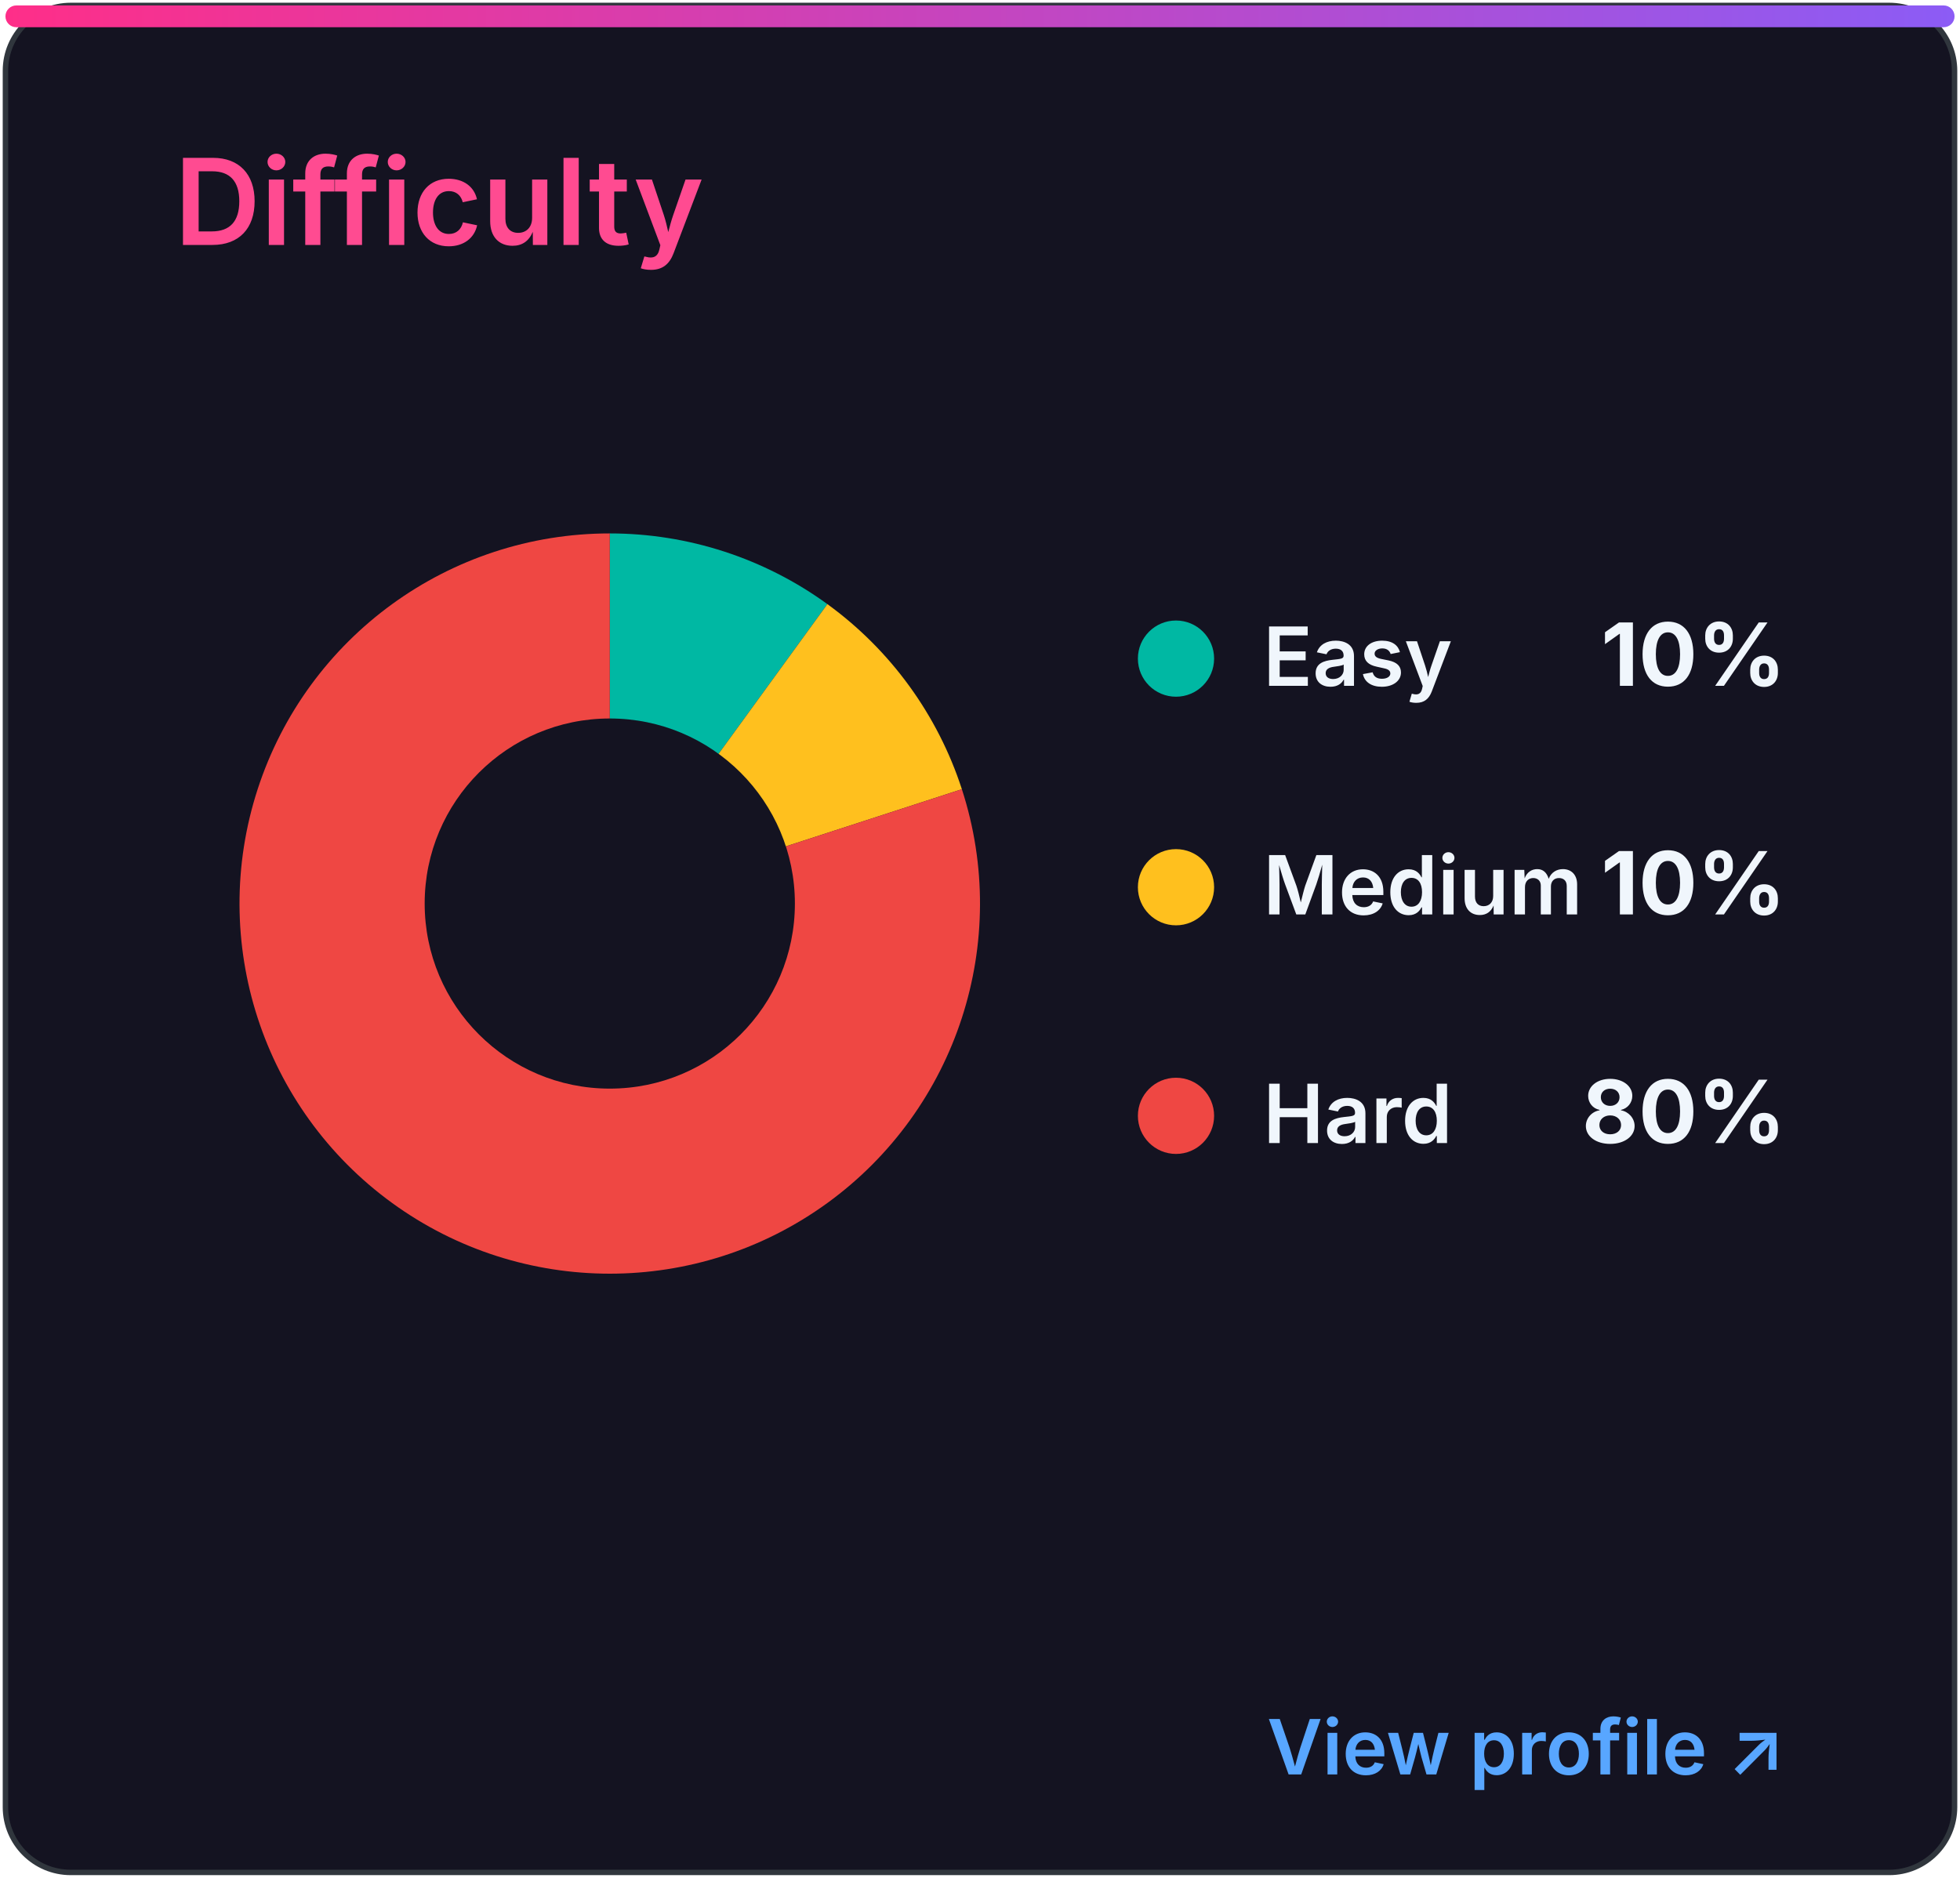
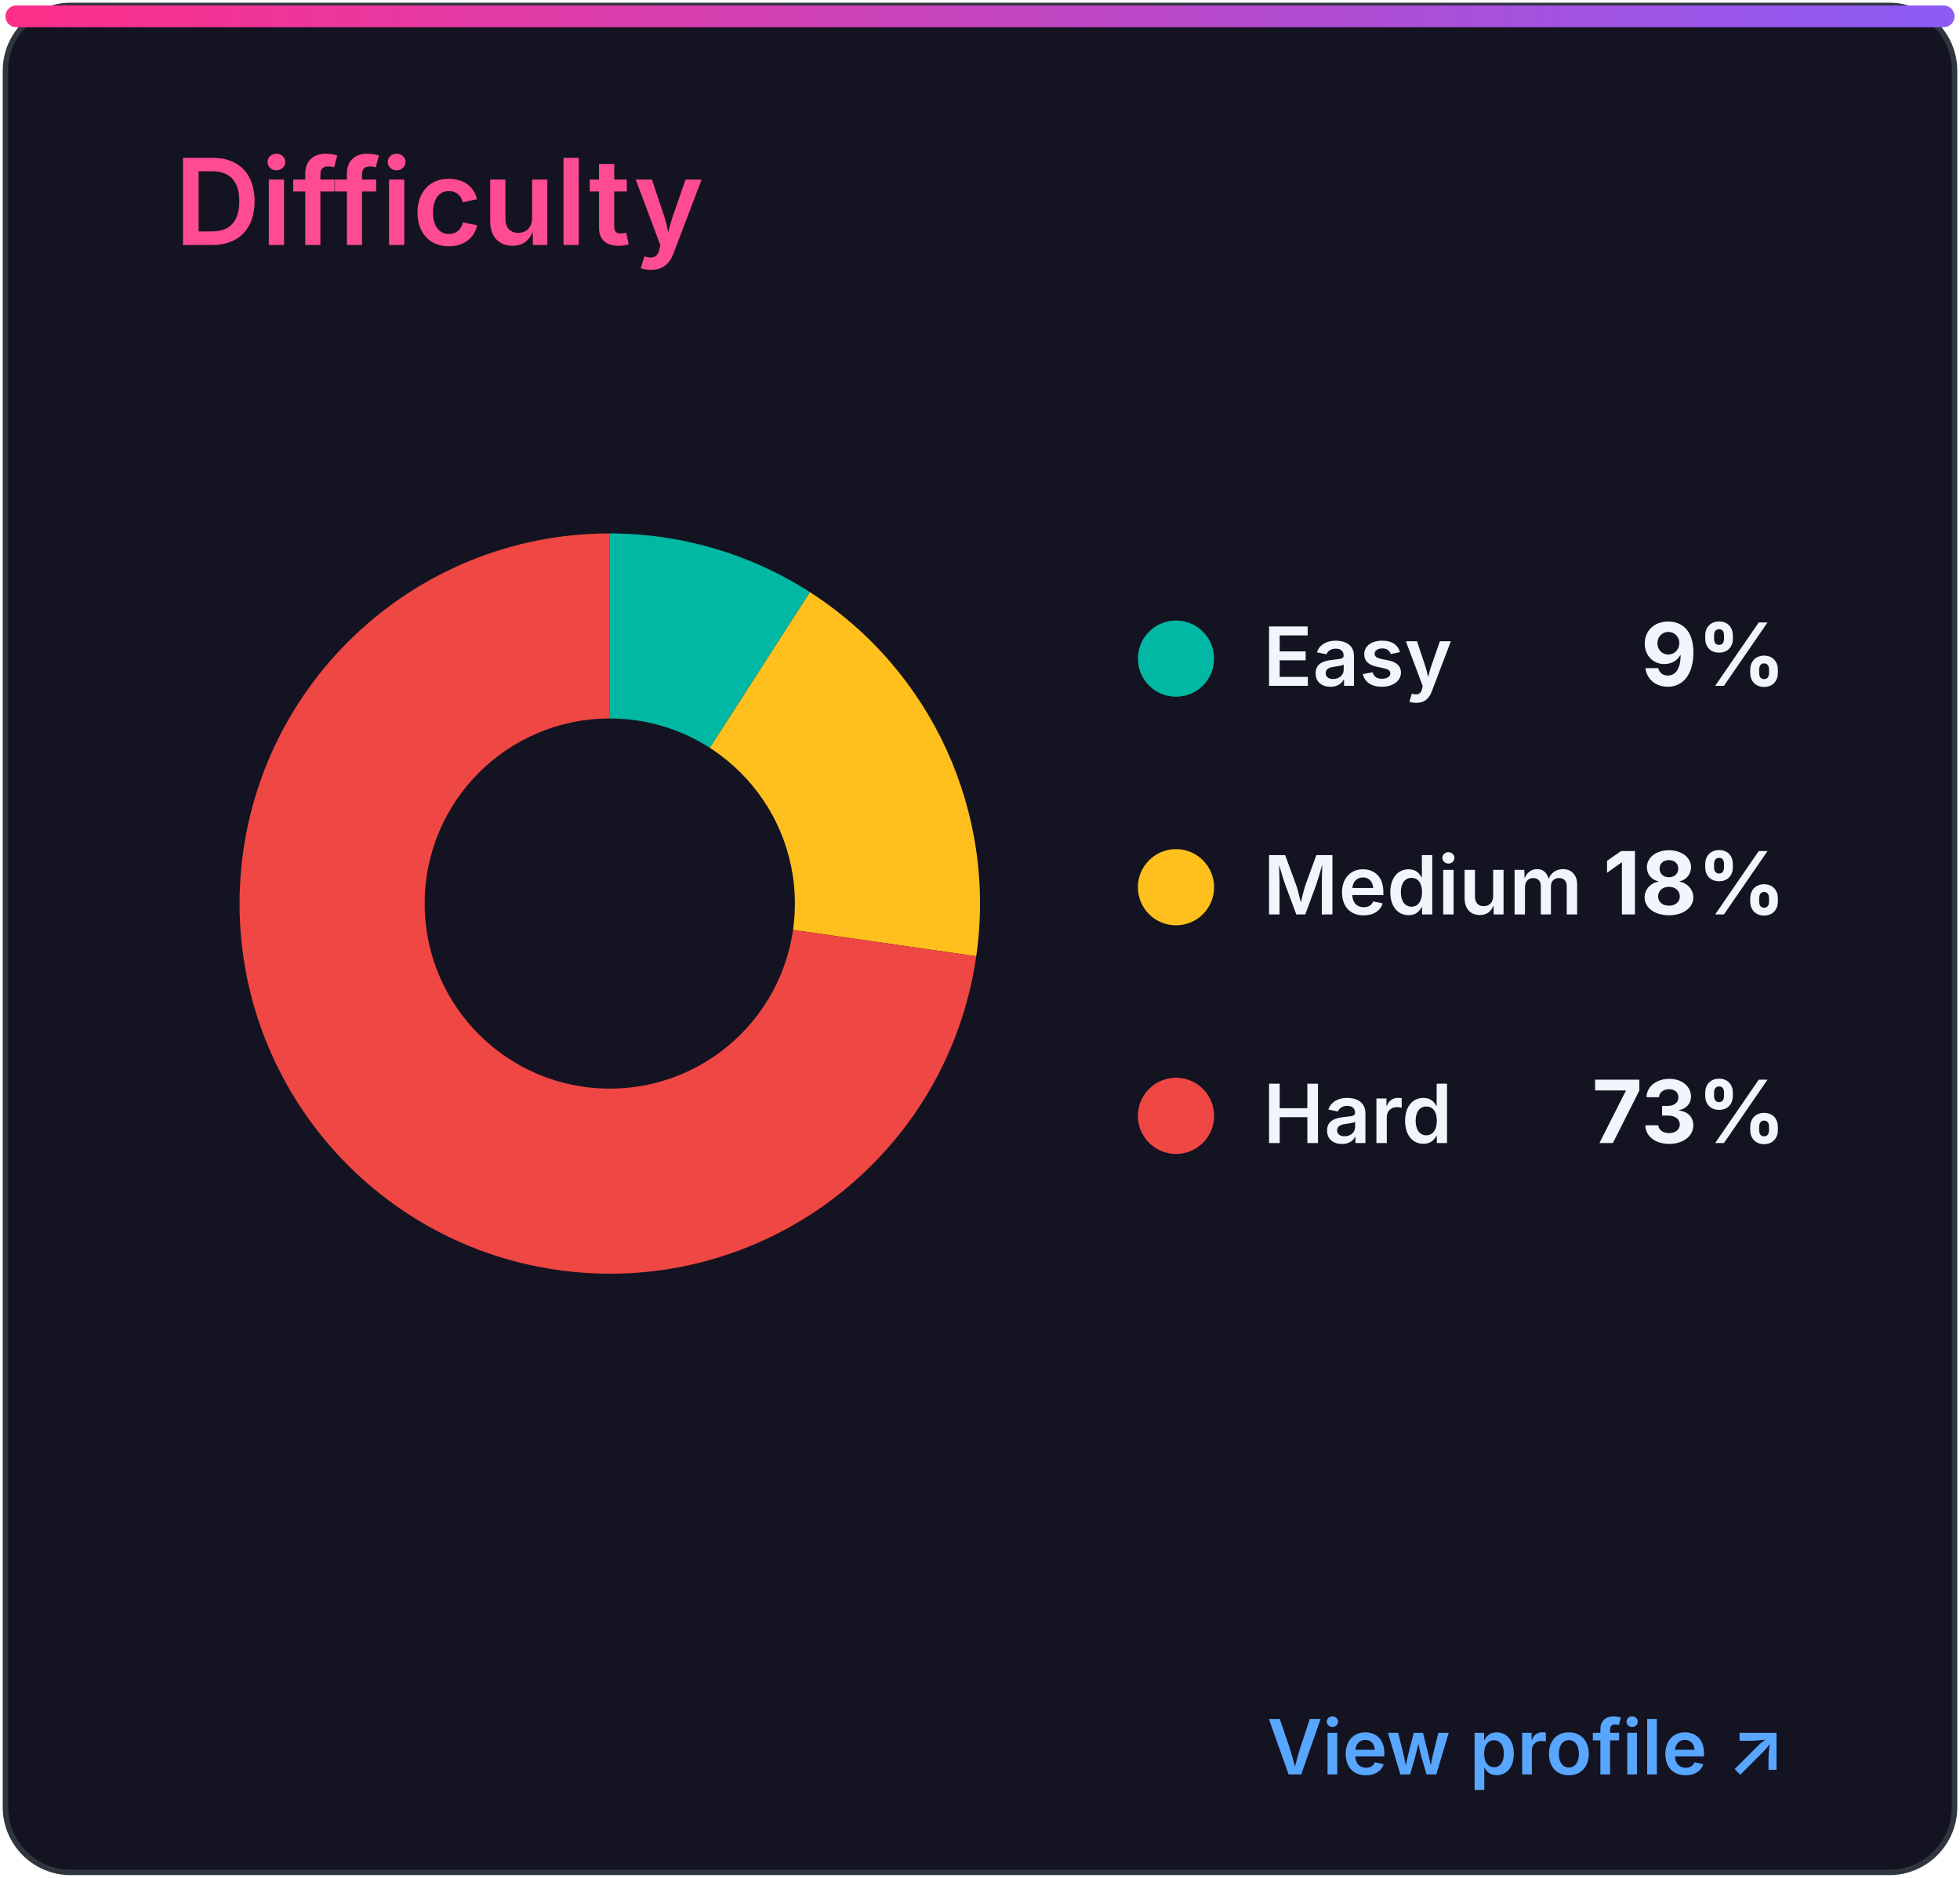
<svg xmlns="http://www.w3.org/2000/svg" width="360" height="345" viewBox="0 0 360 345" role="img" aria-labelledby="title desc">
  <defs>
    <linearGradient id="accent" x1="0" x2="1">
      <stop stop-color="#ff2e88" />
      <stop offset="1" stop-color="#8b5cf6" />
    </linearGradient>
    <clipPath id="bar">
      <rect x="32" y="82" width="296" height="8" rx="4" />
    </clipPath>
    <style>
.heading{font:600 22px -apple-system,BlinkMacSystemFont,'Segoe UI',sans-serif;fill:#ff4b91}
.eyebrow{font:600 10px -apple-system,BlinkMacSystemFont,'Segoe UI',sans-serif;letter-spacing:1.2px;fill:#8b949e}
.total{font:700 52px -apple-system,BlinkMacSystemFont,'Segoe UI',sans-serif;fill:#f0f6fc}
.metric{font:600 15px -apple-system,BlinkMacSystemFont,'Segoe UI',sans-serif;fill:#f0f6fc}
.count{font:700 16px -apple-system,BlinkMacSystemFont,'Segoe UI',sans-serif;fill:#f0f6fc}
.muted{font:500 13px -apple-system,BlinkMacSystemFont,'Segoe UI',sans-serif;fill:#8b949e}
.language{font:700 31px -apple-system,BlinkMacSystemFont,'Segoe UI',sans-serif;fill:#f0f6fc}
.link{font:600 14px -apple-system,BlinkMacSystemFont,'Segoe UI',sans-serif;fill:#58a6ff}
</style>
  </defs>
  <rect x="1" y="1" width="358" height="343" rx="12" fill="#141321" stroke="#30363d" />
  <rect x="1" y="1" width="358" height="4" rx="2" fill="url(#accent)" />
  <text x="32" y="45" class="heading">Difficulty</text>
-   <path d="M 112 166 L 112.00 98.00 A 68 68 0 0 1 151.97 110.99 Z" fill="#00b8a3" />
-   <path d="M 112 166 L 151.97 110.99 A 68 68 0 0 1 176.67 144.99 Z" fill="#ffc01e" />
-   <path d="M 112 166 L 176.67 144.99 A 68 68 0 1 1 112.00 98.00 Z" fill="#ef4743" />
+   <path d="M 112 166 L 112.00 98.00 A 68 68 0 0 1 148.76 108.79 Z" fill="#00b8a3" />
+   <path d="M 112 166 L 148.76 108.79 A 68 68 0 0 1 179.31 175.68 Z" fill="#ffc01e" />
+   <path d="M 112 166 L 179.31 175.68 A 68 68 0 1 1 112.00 98.00 Z" fill="#ef4743" />
  <circle cx="112" cy="166" r="34" fill="#141321" />
  <circle cx="216" cy="121" r="7" fill="#00b8a3" />
  <text x="232" y="126" class="metric">Easy</text>
-   <text x="328" y="126" class="count" text-anchor="end">10%</text>
+   <text x="328" y="126" class="count" text-anchor="end">9%</text>
  <circle cx="216" cy="163" r="7" fill="#ffc01e" />
  <text x="232" y="168" class="metric">Medium</text>
-   <text x="328" y="168" class="count" text-anchor="end">10%</text>
+   <text x="328" y="168" class="count" text-anchor="end">18%</text>
  <circle cx="216" cy="205" r="7" fill="#ef4743" />
  <text x="232" y="210" class="metric">Hard</text>
-   <text x="328" y="210" class="count" text-anchor="end">80%</text>
+   <text x="328" y="210" class="count" text-anchor="end">73%</text>
  <text x="328" y="326" class="link" text-anchor="end">View profile ↗</text>
</svg>
